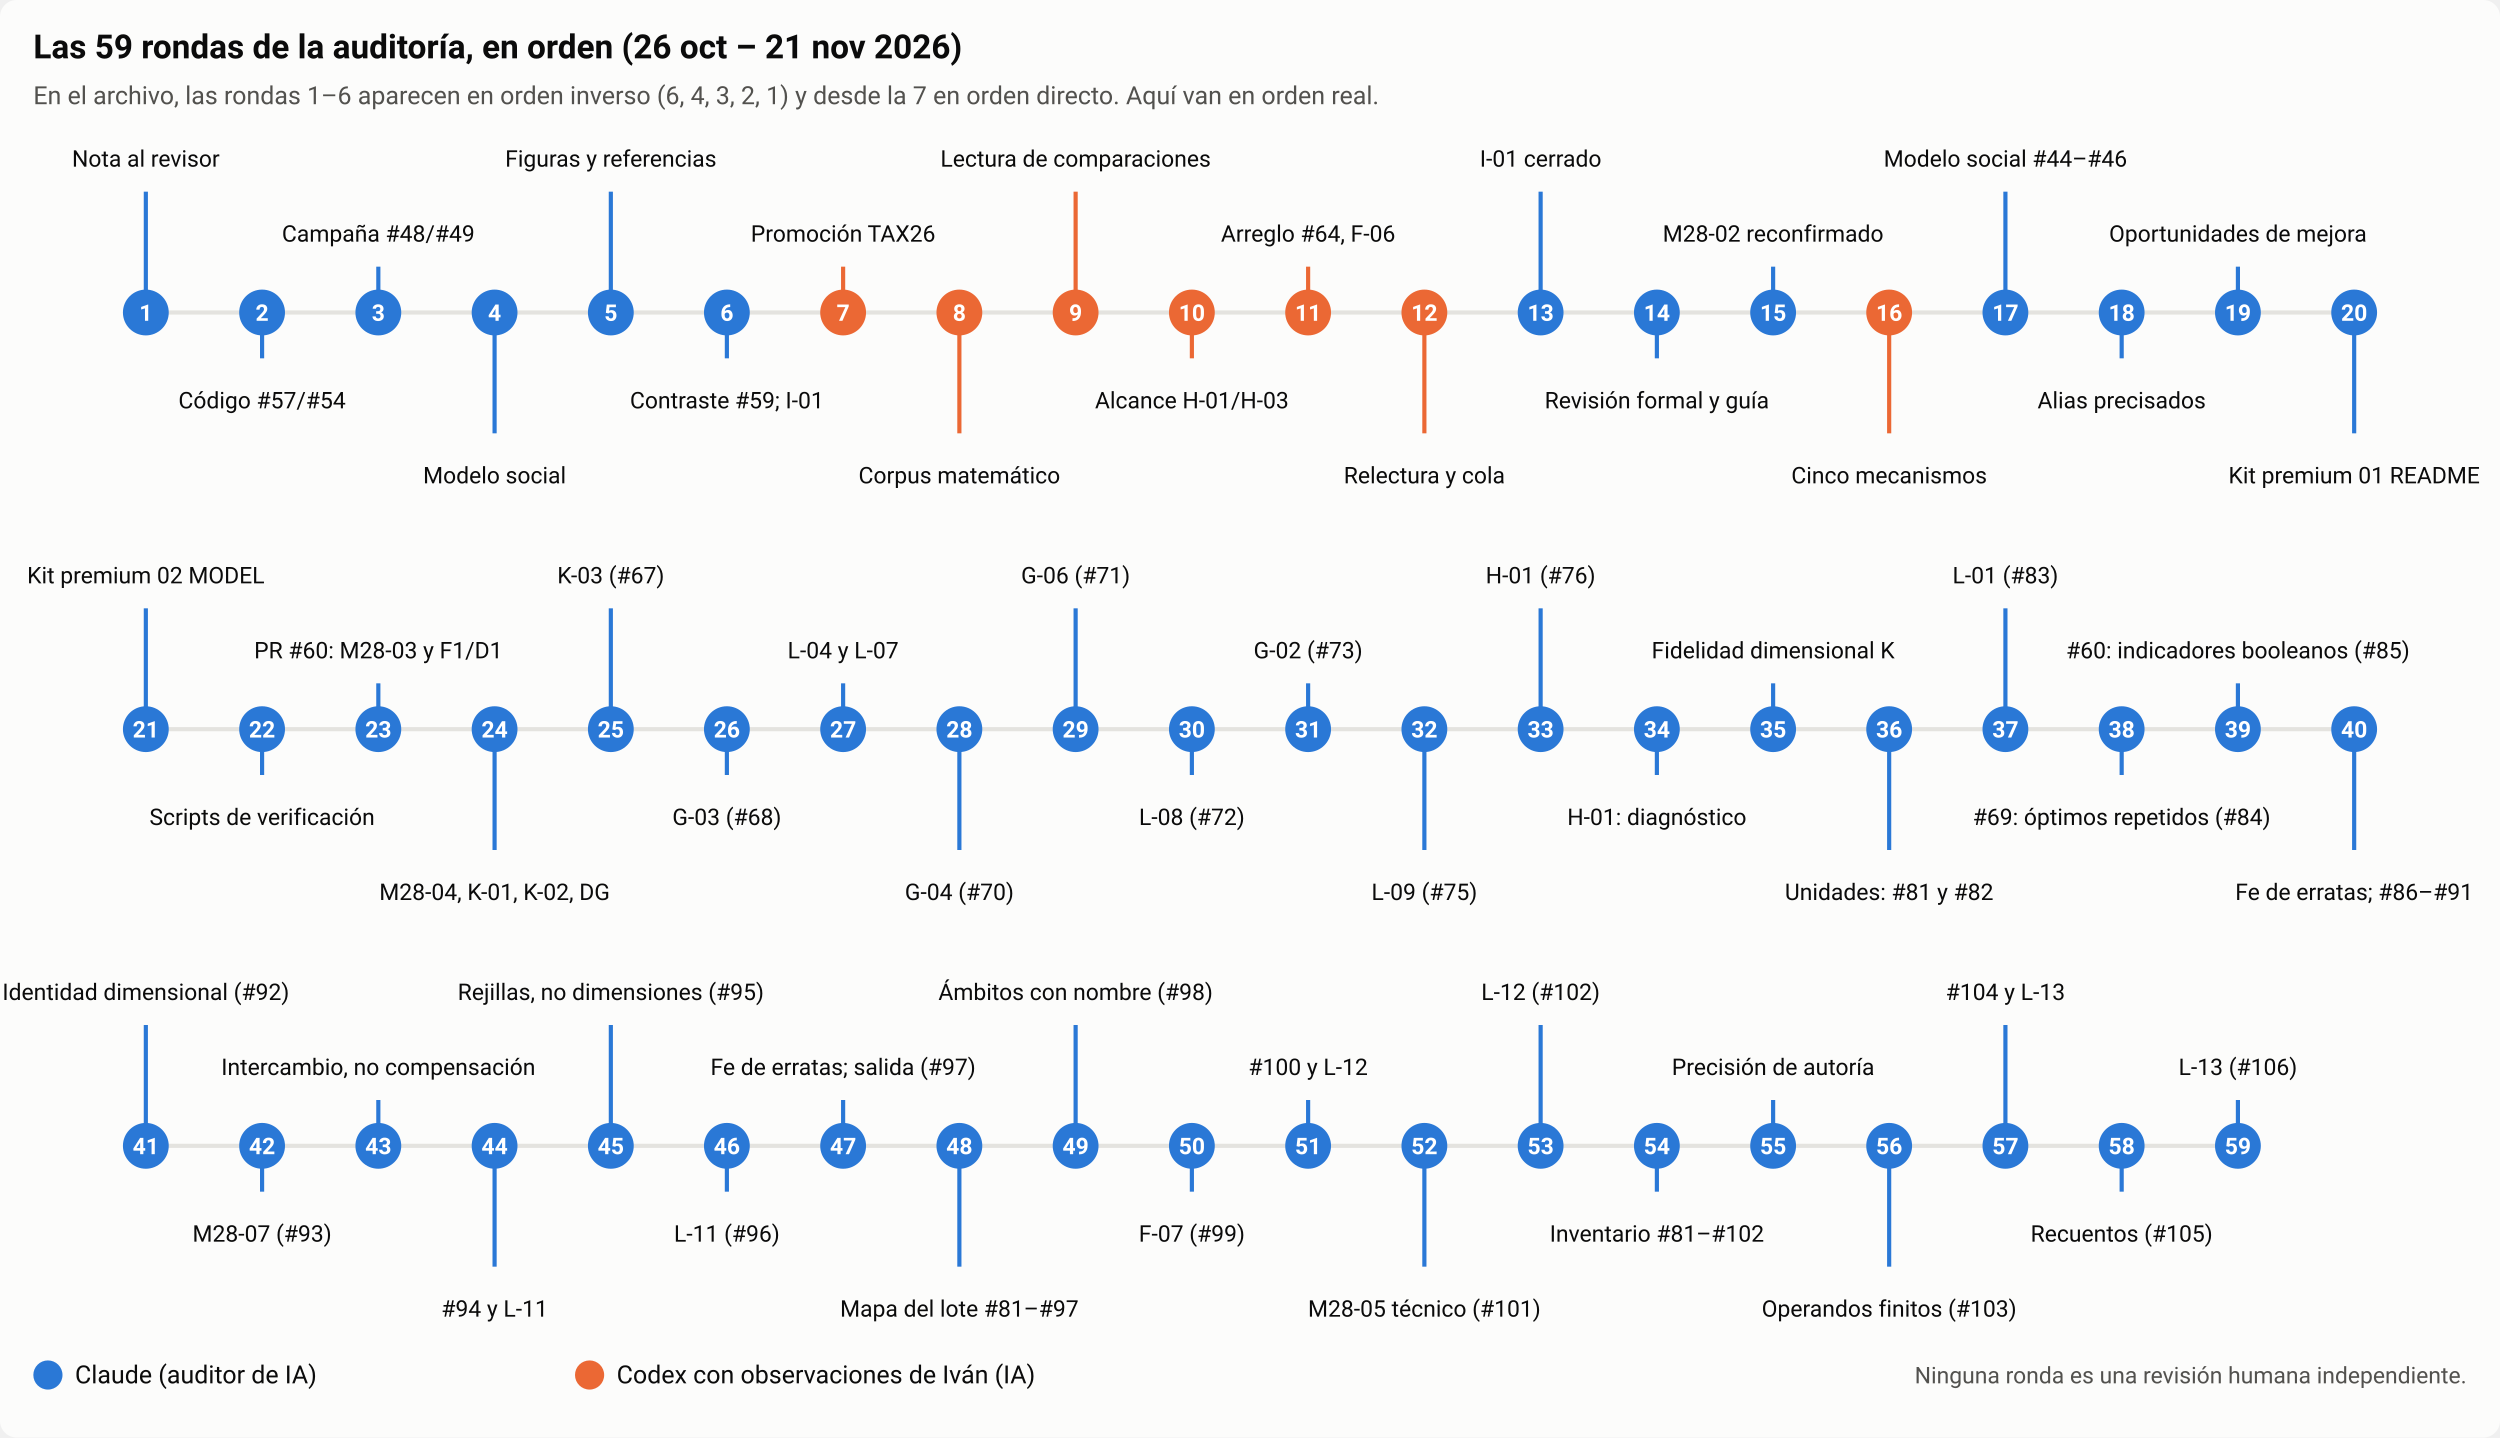
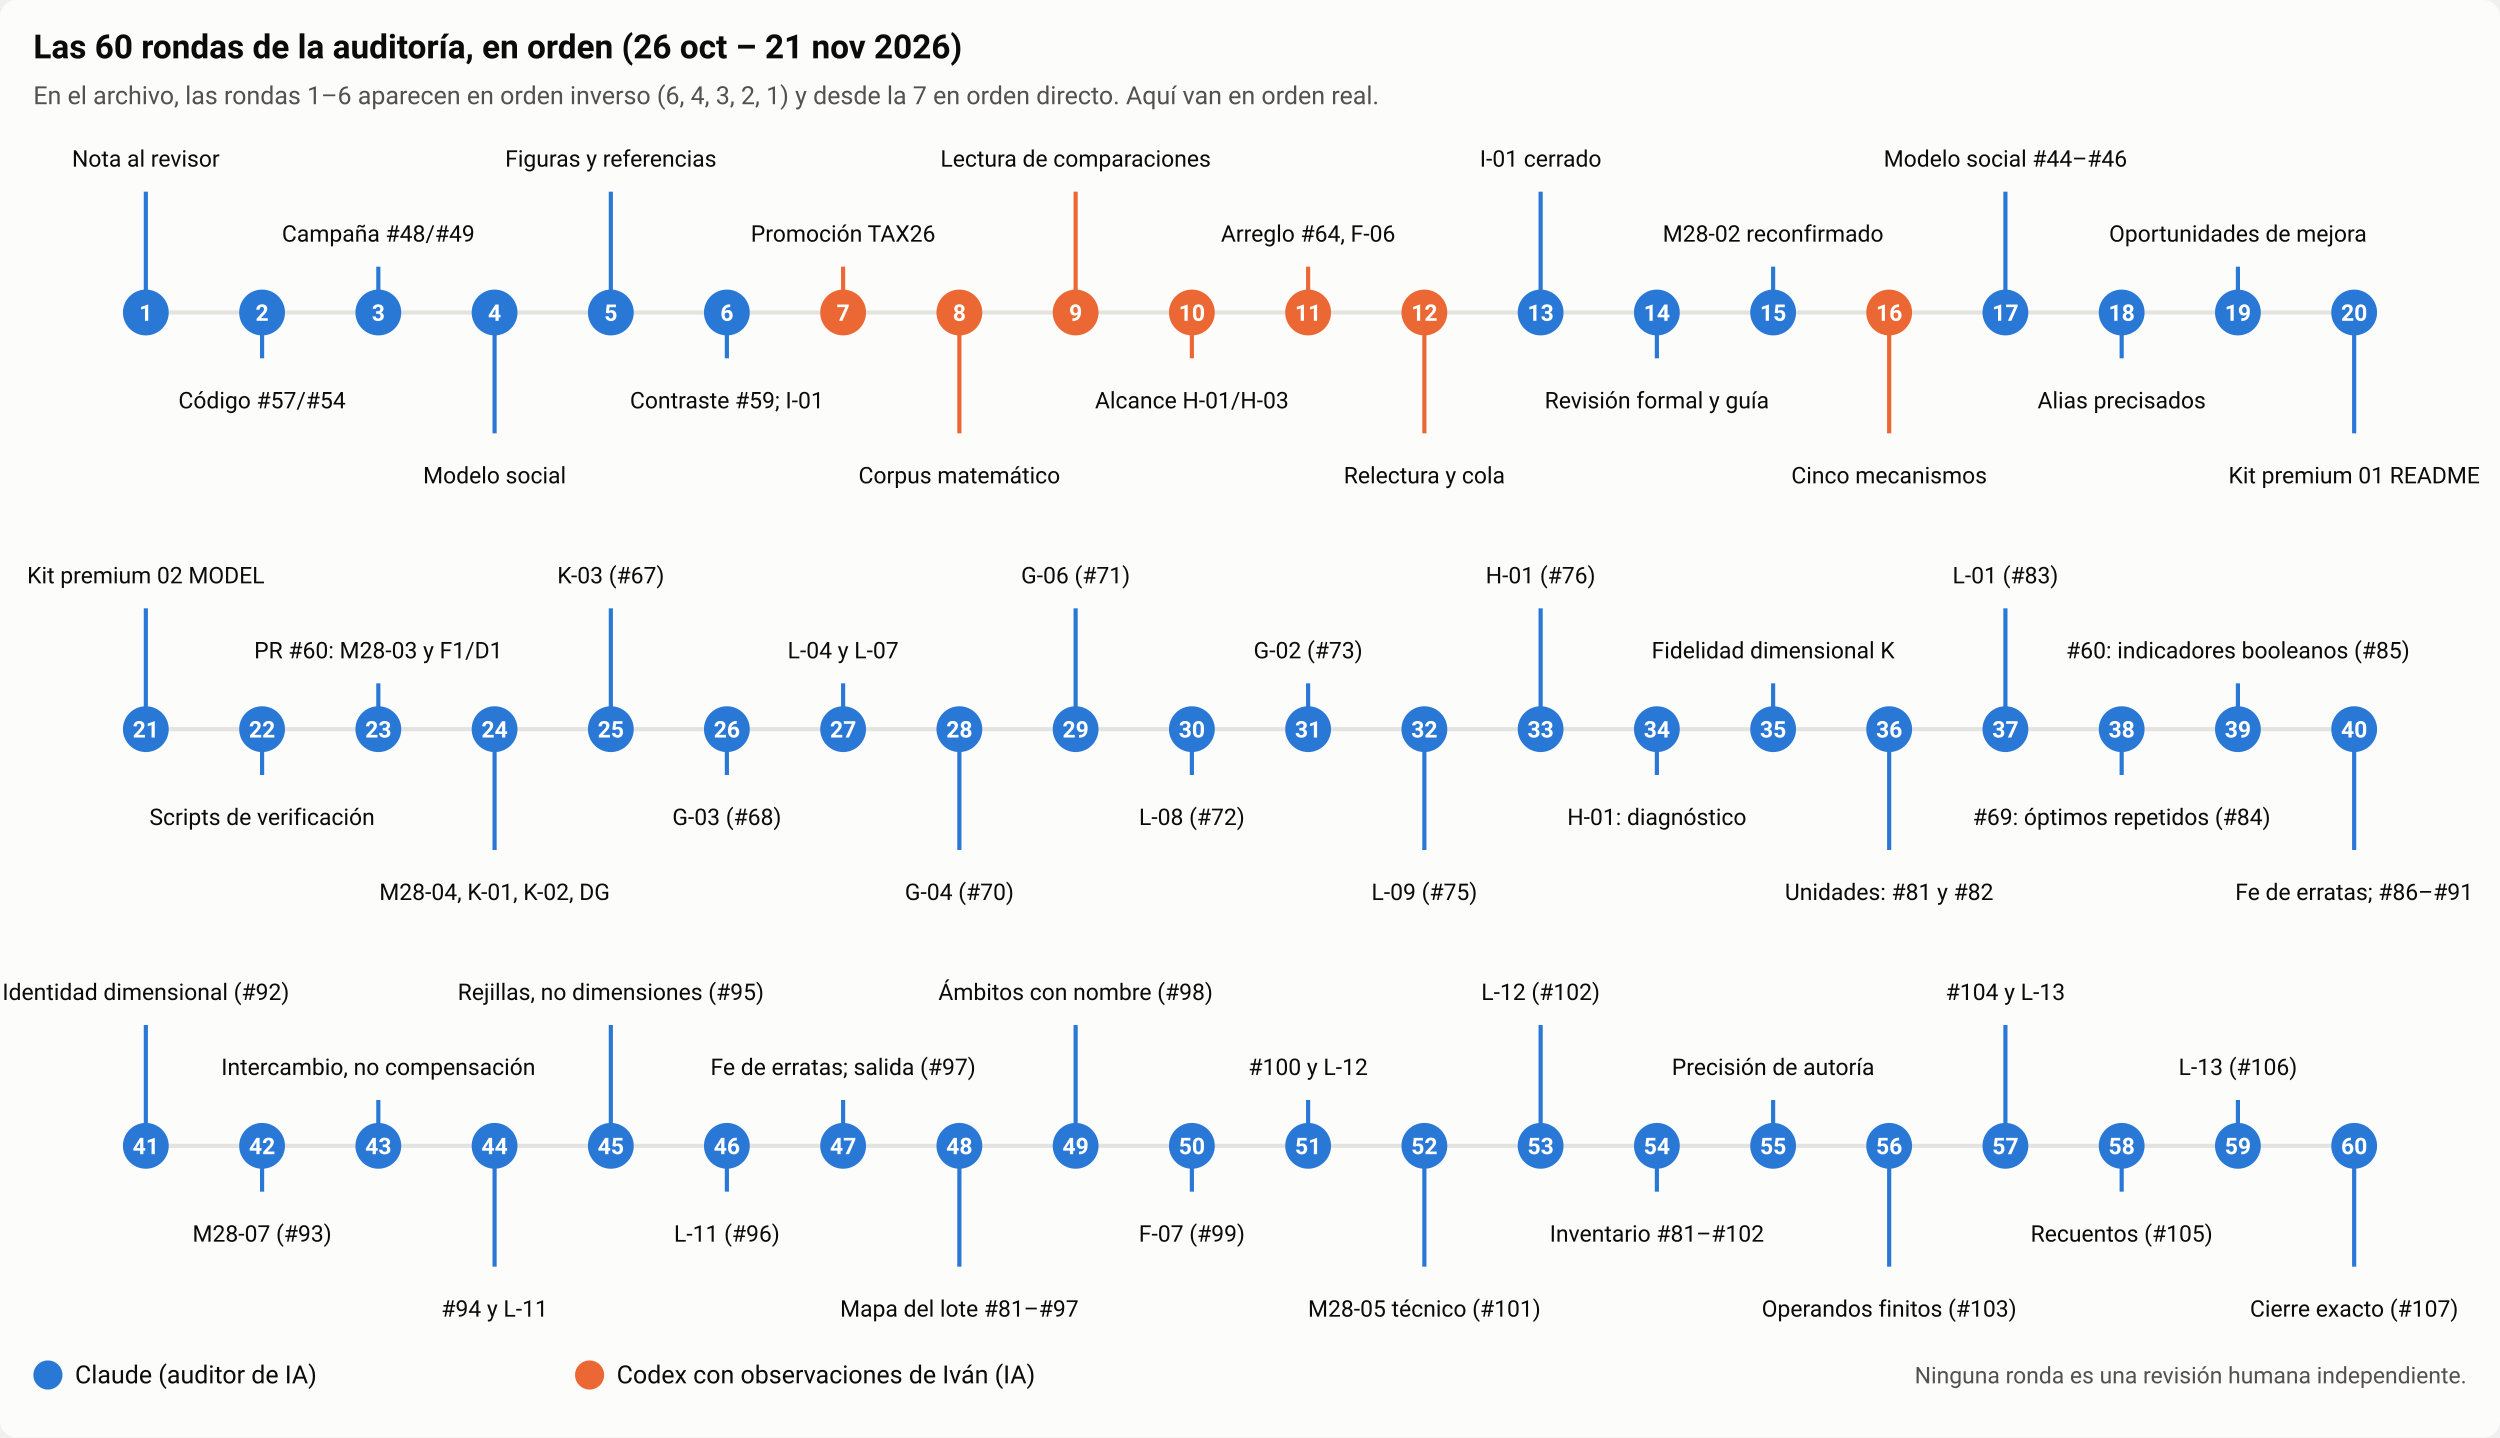
- <svg xmlns="http://www.w3.org/2000/svg" viewBox="0 0 1200 690" width="1200" height="690" role="img" aria-label="Línea de tiempo de las 59 rondas de auditoría y su autor">
+ <svg xmlns="http://www.w3.org/2000/svg" viewBox="0 0 1200 690" width="1200" height="690" role="img" aria-label="Línea de tiempo de las 60 rondas de auditoría y su autor">
  <style>
  .ink{fill:#0b0b0b}.ink2{fill:#52514e}.bg{fill:#fcfcfb}.grid{stroke:#e4e3df}
  .s0{fill:#2a78d6}.s1{fill:#eb6834}.s2{fill:#1baf7a}.s3{fill:#eda100}.s4{fill:#e87ba4}
  .a0{fill:#2a78d6}.a1{fill:#eb6834}.a0s{stroke:#2a78d6}.a1s{stroke:#eb6834}
  text{font-family:system-ui,-apple-system,Segoe UI,Roboto,sans-serif}
  @media (prefers-color-scheme: dark){
    .ink{fill:#f0efec}.ink2{fill:#c3c2b7}.bg{fill:#1a1a19}.grid{stroke:#383835}
    .s0{fill:#3987e5}.s1{fill:#d95926}.s2{fill:#199e70}.s3{fill:#c98500}.s4{fill:#d55181}
    .a0{fill:#3987e5}.a1{fill:#d95926}.a0s{stroke:#3987e5}.a1s{stroke:#d95926}
  }
</style>
  <rect class="bg" width="1200" height="690" rx="8" />
-   <text class="ink" x="16" y="28" font-size="16" font-weight="600">Las 59 rondas de la auditoría, en orden (26 oct – 21 nov 2026)</text>
+   <text class="ink" x="16" y="28" font-size="16" font-weight="600">Las 60 rondas de la auditoría, en orden (26 oct – 21 nov 2026)</text>
  <text class="ink2" x="16" y="50" font-size="12">En el archivo, las rondas 1–6 aparecen en orden inverso (6, 4, 3, 2, 1) y desde la 7 en orden directo. Aquí van en orden real.</text>
  <line class="grid" x1="70" x2="1130.0" y1="150" y2="150" stroke-width="2" />
  <line class="grid" x1="70" x2="1130.0" y1="350" y2="350" stroke-width="2" />
-   <line class="grid" x1="70" x2="1074.2" y1="550" y2="550" stroke-width="2" />
+   <line class="grid" x1="70" x2="1130.0" y1="550" y2="550" stroke-width="2" />
  <line class="a0s" x1="70.0" x2="70.0" y1="150" y2="92" stroke-width="2" />
  <circle class="a0" cx="70.0" cy="150" r="11" />
  <text x="70.0" y="154" font-size="11" font-weight="700" text-anchor="middle" fill="#fff">1</text>
  <text class="ink" x="70.0" y="80" font-size="11" text-anchor="middle">Nota al revisor</text>
  <line class="a0s" x1="125.8" x2="125.8" y1="150" y2="172" stroke-width="2" />
  <circle class="a0" cx="125.8" cy="150" r="11" />
  <text x="125.8" y="154" font-size="11" font-weight="700" text-anchor="middle" fill="#fff">2</text>
  <text class="ink" x="125.8" y="196" font-size="11" text-anchor="middle">Código #57/#54</text>
  <line class="a0s" x1="181.6" x2="181.6" y1="150" y2="128" stroke-width="2" />
  <circle class="a0" cx="181.6" cy="150" r="11" />
  <text x="181.6" y="154" font-size="11" font-weight="700" text-anchor="middle" fill="#fff">3</text>
  <text class="ink" x="181.6" y="116" font-size="11" text-anchor="middle">Campaña #48/#49</text>
  <line class="a0s" x1="237.4" x2="237.4" y1="150" y2="208" stroke-width="2" />
  <circle class="a0" cx="237.4" cy="150" r="11" />
  <text x="237.4" y="154" font-size="11" font-weight="700" text-anchor="middle" fill="#fff">4</text>
  <text class="ink" x="237.4" y="232" font-size="11" text-anchor="middle">Modelo social</text>
  <line class="a0s" x1="293.2" x2="293.2" y1="150" y2="92" stroke-width="2" />
  <circle class="a0" cx="293.2" cy="150" r="11" />
  <text x="293.2" y="154" font-size="11" font-weight="700" text-anchor="middle" fill="#fff">5</text>
  <text class="ink" x="293.2" y="80" font-size="11" text-anchor="middle">Figuras y referencias</text>
  <line class="a0s" x1="348.9" x2="348.9" y1="150" y2="172" stroke-width="2" />
  <circle class="a0" cx="348.9" cy="150" r="11" />
  <text x="348.9" y="154" font-size="11" font-weight="700" text-anchor="middle" fill="#fff">6</text>
  <text class="ink" x="348.9" y="196" font-size="11" text-anchor="middle">Contraste #59; I-01</text>
  <line class="a1s" x1="404.7" x2="404.7" y1="150" y2="128" stroke-width="2" />
  <circle class="a1" cx="404.7" cy="150" r="11" />
  <text x="404.7" y="154" font-size="11" font-weight="700" text-anchor="middle" fill="#fff">7</text>
  <text class="ink" x="404.7" y="116" font-size="11" text-anchor="middle">Promoción TAX26</text>
  <line class="a1s" x1="460.5" x2="460.5" y1="150" y2="208" stroke-width="2" />
  <circle class="a1" cx="460.5" cy="150" r="11" />
  <text x="460.5" y="154" font-size="11" font-weight="700" text-anchor="middle" fill="#fff">8</text>
  <text class="ink" x="460.5" y="232" font-size="11" text-anchor="middle">Corpus matemático</text>
  <line class="a1s" x1="516.3" x2="516.3" y1="150" y2="92" stroke-width="2" />
  <circle class="a1" cx="516.3" cy="150" r="11" />
  <text x="516.3" y="154" font-size="11" font-weight="700" text-anchor="middle" fill="#fff">9</text>
  <text class="ink" x="516.3" y="80" font-size="11" text-anchor="middle">Lectura de comparaciones</text>
  <line class="a1s" x1="572.1" x2="572.1" y1="150" y2="172" stroke-width="2" />
  <circle class="a1" cx="572.1" cy="150" r="11" />
  <text x="572.1" y="154" font-size="11" font-weight="700" text-anchor="middle" fill="#fff">10</text>
  <text class="ink" x="572.1" y="196" font-size="11" text-anchor="middle">Alcance H-01/H-03</text>
  <line class="a1s" x1="627.9" x2="627.9" y1="150" y2="128" stroke-width="2" />
  <circle class="a1" cx="627.9" cy="150" r="11" />
  <text x="627.9" y="154" font-size="11" font-weight="700" text-anchor="middle" fill="#fff">11</text>
  <text class="ink" x="627.9" y="116" font-size="11" text-anchor="middle">Arreglo #64, F-06</text>
  <line class="a1s" x1="683.7" x2="683.7" y1="150" y2="208" stroke-width="2" />
  <circle class="a1" cx="683.7" cy="150" r="11" />
  <text x="683.7" y="154" font-size="11" font-weight="700" text-anchor="middle" fill="#fff">12</text>
  <text class="ink" x="683.7" y="232" font-size="11" text-anchor="middle">Relectura y cola</text>
  <line class="a0s" x1="739.5" x2="739.5" y1="150" y2="92" stroke-width="2" />
  <circle class="a0" cx="739.5" cy="150" r="11" />
  <text x="739.5" y="154" font-size="11" font-weight="700" text-anchor="middle" fill="#fff">13</text>
  <text class="ink" x="739.5" y="80" font-size="11" text-anchor="middle">I-01 cerrado</text>
  <line class="a0s" x1="795.3" x2="795.3" y1="150" y2="172" stroke-width="2" />
  <circle class="a0" cx="795.3" cy="150" r="11" />
  <text x="795.3" y="154" font-size="11" font-weight="700" text-anchor="middle" fill="#fff">14</text>
  <text class="ink" x="795.3" y="196" font-size="11" text-anchor="middle">Revisión formal y guía</text>
  <line class="a0s" x1="851.1" x2="851.1" y1="150" y2="128" stroke-width="2" />
  <circle class="a0" cx="851.1" cy="150" r="11" />
  <text x="851.1" y="154" font-size="11" font-weight="700" text-anchor="middle" fill="#fff">15</text>
  <text class="ink" x="851.1" y="116" font-size="11" text-anchor="middle">M28-02 reconfirmado</text>
  <line class="a1s" x1="906.8" x2="906.8" y1="150" y2="208" stroke-width="2" />
  <circle class="a1" cx="906.8" cy="150" r="11" />
  <text x="906.8" y="154" font-size="11" font-weight="700" text-anchor="middle" fill="#fff">16</text>
  <text class="ink" x="906.8" y="232" font-size="11" text-anchor="middle">Cinco mecanismos</text>
  <line class="a0s" x1="962.6" x2="962.6" y1="150" y2="92" stroke-width="2" />
  <circle class="a0" cx="962.6" cy="150" r="11" />
  <text x="962.6" y="154" font-size="11" font-weight="700" text-anchor="middle" fill="#fff">17</text>
  <text class="ink" x="962.6" y="80" font-size="11" text-anchor="middle">Modelo social #44–#46</text>
  <line class="a0s" x1="1018.4" x2="1018.4" y1="150" y2="172" stroke-width="2" />
  <circle class="a0" cx="1018.4" cy="150" r="11" />
  <text x="1018.4" y="154" font-size="11" font-weight="700" text-anchor="middle" fill="#fff">18</text>
  <text class="ink" x="1018.4" y="196" font-size="11" text-anchor="middle">Alias precisados</text>
  <line class="a0s" x1="1074.2" x2="1074.2" y1="150" y2="128" stroke-width="2" />
  <circle class="a0" cx="1074.2" cy="150" r="11" />
  <text x="1074.2" y="154" font-size="11" font-weight="700" text-anchor="middle" fill="#fff">19</text>
  <text class="ink" x="1074.2" y="116" font-size="11" text-anchor="middle">Oportunidades de mejora</text>
  <line class="a0s" x1="1130.0" x2="1130.0" y1="150" y2="208" stroke-width="2" />
  <circle class="a0" cx="1130.0" cy="150" r="11" />
  <text x="1130.0" y="154" font-size="11" font-weight="700" text-anchor="middle" fill="#fff">20</text>
  <text class="ink" x="1130.0" y="232" font-size="11" text-anchor="middle">Kit premium 01 README</text>
  <line class="a0s" x1="70.0" x2="70.0" y1="350" y2="292" stroke-width="2" />
  <circle class="a0" cx="70.0" cy="350" r="11" />
  <text x="70.0" y="354" font-size="11" font-weight="700" text-anchor="middle" fill="#fff">21</text>
  <text class="ink" x="70.0" y="280" font-size="11" text-anchor="middle">Kit premium 02 MODEL</text>
  <line class="a0s" x1="125.8" x2="125.8" y1="350" y2="372" stroke-width="2" />
  <circle class="a0" cx="125.8" cy="350" r="11" />
  <text x="125.8" y="354" font-size="11" font-weight="700" text-anchor="middle" fill="#fff">22</text>
  <text class="ink" x="125.8" y="396" font-size="11" text-anchor="middle">Scripts de verificación</text>
  <line class="a0s" x1="181.6" x2="181.6" y1="350" y2="328" stroke-width="2" />
  <circle class="a0" cx="181.6" cy="350" r="11" />
  <text x="181.6" y="354" font-size="11" font-weight="700" text-anchor="middle" fill="#fff">23</text>
  <text class="ink" x="181.6" y="316" font-size="11" text-anchor="middle">PR #60: M28-03 y F1/D1</text>
  <line class="a0s" x1="237.4" x2="237.4" y1="350" y2="408" stroke-width="2" />
  <circle class="a0" cx="237.4" cy="350" r="11" />
  <text x="237.4" y="354" font-size="11" font-weight="700" text-anchor="middle" fill="#fff">24</text>
  <text class="ink" x="237.4" y="432" font-size="11" text-anchor="middle">M28-04, K-01, K-02, DG</text>
  <line class="a0s" x1="293.2" x2="293.2" y1="350" y2="292" stroke-width="2" />
  <circle class="a0" cx="293.2" cy="350" r="11" />
  <text x="293.2" y="354" font-size="11" font-weight="700" text-anchor="middle" fill="#fff">25</text>
  <text class="ink" x="293.2" y="280" font-size="11" text-anchor="middle">K-03 (#67)</text>
  <line class="a0s" x1="348.9" x2="348.9" y1="350" y2="372" stroke-width="2" />
  <circle class="a0" cx="348.9" cy="350" r="11" />
  <text x="348.9" y="354" font-size="11" font-weight="700" text-anchor="middle" fill="#fff">26</text>
  <text class="ink" x="348.9" y="396" font-size="11" text-anchor="middle">G-03 (#68)</text>
  <line class="a0s" x1="404.7" x2="404.7" y1="350" y2="328" stroke-width="2" />
  <circle class="a0" cx="404.7" cy="350" r="11" />
  <text x="404.7" y="354" font-size="11" font-weight="700" text-anchor="middle" fill="#fff">27</text>
  <text class="ink" x="404.7" y="316" font-size="11" text-anchor="middle">L-04 y L-07</text>
  <line class="a0s" x1="460.5" x2="460.5" y1="350" y2="408" stroke-width="2" />
  <circle class="a0" cx="460.5" cy="350" r="11" />
  <text x="460.5" y="354" font-size="11" font-weight="700" text-anchor="middle" fill="#fff">28</text>
  <text class="ink" x="460.5" y="432" font-size="11" text-anchor="middle">G-04 (#70)</text>
  <line class="a0s" x1="516.3" x2="516.3" y1="350" y2="292" stroke-width="2" />
  <circle class="a0" cx="516.3" cy="350" r="11" />
  <text x="516.3" y="354" font-size="11" font-weight="700" text-anchor="middle" fill="#fff">29</text>
  <text class="ink" x="516.3" y="280" font-size="11" text-anchor="middle">G-06 (#71)</text>
  <line class="a0s" x1="572.1" x2="572.1" y1="350" y2="372" stroke-width="2" />
  <circle class="a0" cx="572.1" cy="350" r="11" />
  <text x="572.1" y="354" font-size="11" font-weight="700" text-anchor="middle" fill="#fff">30</text>
  <text class="ink" x="572.1" y="396" font-size="11" text-anchor="middle">L-08 (#72)</text>
  <line class="a0s" x1="627.9" x2="627.9" y1="350" y2="328" stroke-width="2" />
  <circle class="a0" cx="627.9" cy="350" r="11" />
  <text x="627.9" y="354" font-size="11" font-weight="700" text-anchor="middle" fill="#fff">31</text>
  <text class="ink" x="627.9" y="316" font-size="11" text-anchor="middle">G-02 (#73)</text>
  <line class="a0s" x1="683.7" x2="683.7" y1="350" y2="408" stroke-width="2" />
  <circle class="a0" cx="683.7" cy="350" r="11" />
  <text x="683.7" y="354" font-size="11" font-weight="700" text-anchor="middle" fill="#fff">32</text>
  <text class="ink" x="683.7" y="432" font-size="11" text-anchor="middle">L-09 (#75)</text>
  <line class="a0s" x1="739.5" x2="739.5" y1="350" y2="292" stroke-width="2" />
  <circle class="a0" cx="739.5" cy="350" r="11" />
  <text x="739.5" y="354" font-size="11" font-weight="700" text-anchor="middle" fill="#fff">33</text>
  <text class="ink" x="739.5" y="280" font-size="11" text-anchor="middle">H-01 (#76)</text>
  <line class="a0s" x1="795.3" x2="795.3" y1="350" y2="372" stroke-width="2" />
  <circle class="a0" cx="795.3" cy="350" r="11" />
  <text x="795.3" y="354" font-size="11" font-weight="700" text-anchor="middle" fill="#fff">34</text>
  <text class="ink" x="795.3" y="396" font-size="11" text-anchor="middle">H-01: diagnóstico</text>
  <line class="a0s" x1="851.1" x2="851.1" y1="350" y2="328" stroke-width="2" />
  <circle class="a0" cx="851.1" cy="350" r="11" />
  <text x="851.1" y="354" font-size="11" font-weight="700" text-anchor="middle" fill="#fff">35</text>
  <text class="ink" x="851.1" y="316" font-size="11" text-anchor="middle">Fidelidad dimensional K</text>
  <line class="a0s" x1="906.8" x2="906.8" y1="350" y2="408" stroke-width="2" />
  <circle class="a0" cx="906.8" cy="350" r="11" />
  <text x="906.8" y="354" font-size="11" font-weight="700" text-anchor="middle" fill="#fff">36</text>
  <text class="ink" x="906.8" y="432" font-size="11" text-anchor="middle">Unidades: #81 y #82</text>
  <line class="a0s" x1="962.6" x2="962.6" y1="350" y2="292" stroke-width="2" />
  <circle class="a0" cx="962.6" cy="350" r="11" />
  <text x="962.6" y="354" font-size="11" font-weight="700" text-anchor="middle" fill="#fff">37</text>
  <text class="ink" x="962.6" y="280" font-size="11" text-anchor="middle">L-01 (#83)</text>
  <line class="a0s" x1="1018.4" x2="1018.4" y1="350" y2="372" stroke-width="2" />
  <circle class="a0" cx="1018.4" cy="350" r="11" />
  <text x="1018.4" y="354" font-size="11" font-weight="700" text-anchor="middle" fill="#fff">38</text>
  <text class="ink" x="1018.4" y="396" font-size="11" text-anchor="middle">#69: óptimos repetidos (#84)</text>
  <line class="a0s" x1="1074.2" x2="1074.2" y1="350" y2="328" stroke-width="2" />
  <circle class="a0" cx="1074.2" cy="350" r="11" />
  <text x="1074.2" y="354" font-size="11" font-weight="700" text-anchor="middle" fill="#fff">39</text>
  <text class="ink" x="1074.2" y="316" font-size="11" text-anchor="middle">#60: indicadores booleanos (#85)</text>
  <line class="a0s" x1="1130.0" x2="1130.0" y1="350" y2="408" stroke-width="2" />
  <circle class="a0" cx="1130.0" cy="350" r="11" />
  <text x="1130.0" y="354" font-size="11" font-weight="700" text-anchor="middle" fill="#fff">40</text>
  <text class="ink" x="1130.0" y="432" font-size="11" text-anchor="middle">Fe de erratas; #86–#91</text>
  <line class="a0s" x1="70.0" x2="70.0" y1="550" y2="492" stroke-width="2" />
  <circle class="a0" cx="70.0" cy="550" r="11" />
  <text x="70.0" y="554" font-size="11" font-weight="700" text-anchor="middle" fill="#fff">41</text>
  <text class="ink" x="70.0" y="480" font-size="11" text-anchor="middle">Identidad dimensional (#92)</text>
  <line class="a0s" x1="125.8" x2="125.8" y1="550" y2="572" stroke-width="2" />
  <circle class="a0" cx="125.8" cy="550" r="11" />
  <text x="125.8" y="554" font-size="11" font-weight="700" text-anchor="middle" fill="#fff">42</text>
  <text class="ink" x="125.8" y="596" font-size="11" text-anchor="middle">M28-07 (#93)</text>
  <line class="a0s" x1="181.6" x2="181.6" y1="550" y2="528" stroke-width="2" />
  <circle class="a0" cx="181.6" cy="550" r="11" />
  <text x="181.6" y="554" font-size="11" font-weight="700" text-anchor="middle" fill="#fff">43</text>
  <text class="ink" x="181.6" y="516" font-size="11" text-anchor="middle">Intercambio, no compensación</text>
  <line class="a0s" x1="237.4" x2="237.4" y1="550" y2="608" stroke-width="2" />
  <circle class="a0" cx="237.4" cy="550" r="11" />
  <text x="237.4" y="554" font-size="11" font-weight="700" text-anchor="middle" fill="#fff">44</text>
  <text class="ink" x="237.4" y="632" font-size="11" text-anchor="middle">#94 y L-11</text>
  <line class="a0s" x1="293.2" x2="293.2" y1="550" y2="492" stroke-width="2" />
  <circle class="a0" cx="293.2" cy="550" r="11" />
  <text x="293.2" y="554" font-size="11" font-weight="700" text-anchor="middle" fill="#fff">45</text>
  <text class="ink" x="293.2" y="480" font-size="11" text-anchor="middle">Rejillas, no dimensiones (#95)</text>
  <line class="a0s" x1="348.9" x2="348.9" y1="550" y2="572" stroke-width="2" />
  <circle class="a0" cx="348.9" cy="550" r="11" />
  <text x="348.9" y="554" font-size="11" font-weight="700" text-anchor="middle" fill="#fff">46</text>
  <text class="ink" x="348.9" y="596" font-size="11" text-anchor="middle">L-11 (#96)</text>
  <line class="a0s" x1="404.7" x2="404.7" y1="550" y2="528" stroke-width="2" />
  <circle class="a0" cx="404.7" cy="550" r="11" />
  <text x="404.7" y="554" font-size="11" font-weight="700" text-anchor="middle" fill="#fff">47</text>
  <text class="ink" x="404.7" y="516" font-size="11" text-anchor="middle">Fe de erratas; salida (#97)</text>
  <line class="a0s" x1="460.5" x2="460.5" y1="550" y2="608" stroke-width="2" />
  <circle class="a0" cx="460.5" cy="550" r="11" />
  <text x="460.5" y="554" font-size="11" font-weight="700" text-anchor="middle" fill="#fff">48</text>
  <text class="ink" x="460.5" y="632" font-size="11" text-anchor="middle">Mapa del lote #81–#97</text>
  <line class="a0s" x1="516.3" x2="516.3" y1="550" y2="492" stroke-width="2" />
  <circle class="a0" cx="516.3" cy="550" r="11" />
  <text x="516.3" y="554" font-size="11" font-weight="700" text-anchor="middle" fill="#fff">49</text>
  <text class="ink" x="516.3" y="480" font-size="11" text-anchor="middle">Ámbitos con nombre (#98)</text>
  <line class="a0s" x1="572.1" x2="572.1" y1="550" y2="572" stroke-width="2" />
  <circle class="a0" cx="572.1" cy="550" r="11" />
  <text x="572.1" y="554" font-size="11" font-weight="700" text-anchor="middle" fill="#fff">50</text>
  <text class="ink" x="572.1" y="596" font-size="11" text-anchor="middle">F-07 (#99)</text>
  <line class="a0s" x1="627.9" x2="627.9" y1="550" y2="528" stroke-width="2" />
  <circle class="a0" cx="627.9" cy="550" r="11" />
  <text x="627.9" y="554" font-size="11" font-weight="700" text-anchor="middle" fill="#fff">51</text>
  <text class="ink" x="627.9" y="516" font-size="11" text-anchor="middle">#100 y L-12</text>
  <line class="a0s" x1="683.7" x2="683.7" y1="550" y2="608" stroke-width="2" />
  <circle class="a0" cx="683.7" cy="550" r="11" />
  <text x="683.7" y="554" font-size="11" font-weight="700" text-anchor="middle" fill="#fff">52</text>
  <text class="ink" x="683.7" y="632" font-size="11" text-anchor="middle">M28-05 técnico (#101)</text>
  <line class="a0s" x1="739.5" x2="739.5" y1="550" y2="492" stroke-width="2" />
  <circle class="a0" cx="739.5" cy="550" r="11" />
  <text x="739.5" y="554" font-size="11" font-weight="700" text-anchor="middle" fill="#fff">53</text>
  <text class="ink" x="739.5" y="480" font-size="11" text-anchor="middle">L-12 (#102)</text>
  <line class="a0s" x1="795.3" x2="795.3" y1="550" y2="572" stroke-width="2" />
  <circle class="a0" cx="795.3" cy="550" r="11" />
  <text x="795.3" y="554" font-size="11" font-weight="700" text-anchor="middle" fill="#fff">54</text>
  <text class="ink" x="795.3" y="596" font-size="11" text-anchor="middle">Inventario #81–#102</text>
  <line class="a0s" x1="851.1" x2="851.1" y1="550" y2="528" stroke-width="2" />
  <circle class="a0" cx="851.1" cy="550" r="11" />
  <text x="851.1" y="554" font-size="11" font-weight="700" text-anchor="middle" fill="#fff">55</text>
  <text class="ink" x="851.1" y="516" font-size="11" text-anchor="middle">Precisión de autoría</text>
  <line class="a0s" x1="906.8" x2="906.8" y1="550" y2="608" stroke-width="2" />
  <circle class="a0" cx="906.8" cy="550" r="11" />
  <text x="906.8" y="554" font-size="11" font-weight="700" text-anchor="middle" fill="#fff">56</text>
  <text class="ink" x="906.8" y="632" font-size="11" text-anchor="middle">Operandos finitos (#103)</text>
  <line class="a0s" x1="962.6" x2="962.6" y1="550" y2="492" stroke-width="2" />
  <circle class="a0" cx="962.6" cy="550" r="11" />
  <text x="962.6" y="554" font-size="11" font-weight="700" text-anchor="middle" fill="#fff">57</text>
  <text class="ink" x="962.6" y="480" font-size="11" text-anchor="middle">#104 y L-13</text>
  <line class="a0s" x1="1018.4" x2="1018.4" y1="550" y2="572" stroke-width="2" />
  <circle class="a0" cx="1018.4" cy="550" r="11" />
  <text x="1018.4" y="554" font-size="11" font-weight="700" text-anchor="middle" fill="#fff">58</text>
  <text class="ink" x="1018.4" y="596" font-size="11" text-anchor="middle">Recuentos (#105)</text>
  <line class="a0s" x1="1074.2" x2="1074.2" y1="550" y2="528" stroke-width="2" />
  <circle class="a0" cx="1074.2" cy="550" r="11" />
  <text x="1074.2" y="554" font-size="11" font-weight="700" text-anchor="middle" fill="#fff">59</text>
  <text class="ink" x="1074.2" y="516" font-size="11" text-anchor="middle">L-13 (#106)</text>
+   <line class="a0s" x1="1130.0" x2="1130.0" y1="550" y2="608" stroke-width="2" />
+   <circle class="a0" cx="1130.0" cy="550" r="11" />
+   <text x="1130.0" y="554" font-size="11" font-weight="700" text-anchor="middle" fill="#fff">60</text>
+   <text class="ink" x="1130.0" y="632" font-size="11" text-anchor="middle">Cierre exacto (#107)</text>
  <circle class="a0" cx="23" cy="660" r="7" />
  <text class="ink" x="36" y="664" font-size="12">Claude (auditor de IA)</text>
  <circle class="a1" cx="283" cy="660" r="7" />
  <text class="ink" x="296" y="664" font-size="12">Codex con observaciones de Iván (IA)</text>
  <text class="ink2" x="1184" y="664" font-size="11" text-anchor="end">Ninguna ronda es una revisión humana independiente.</text>
</svg>
